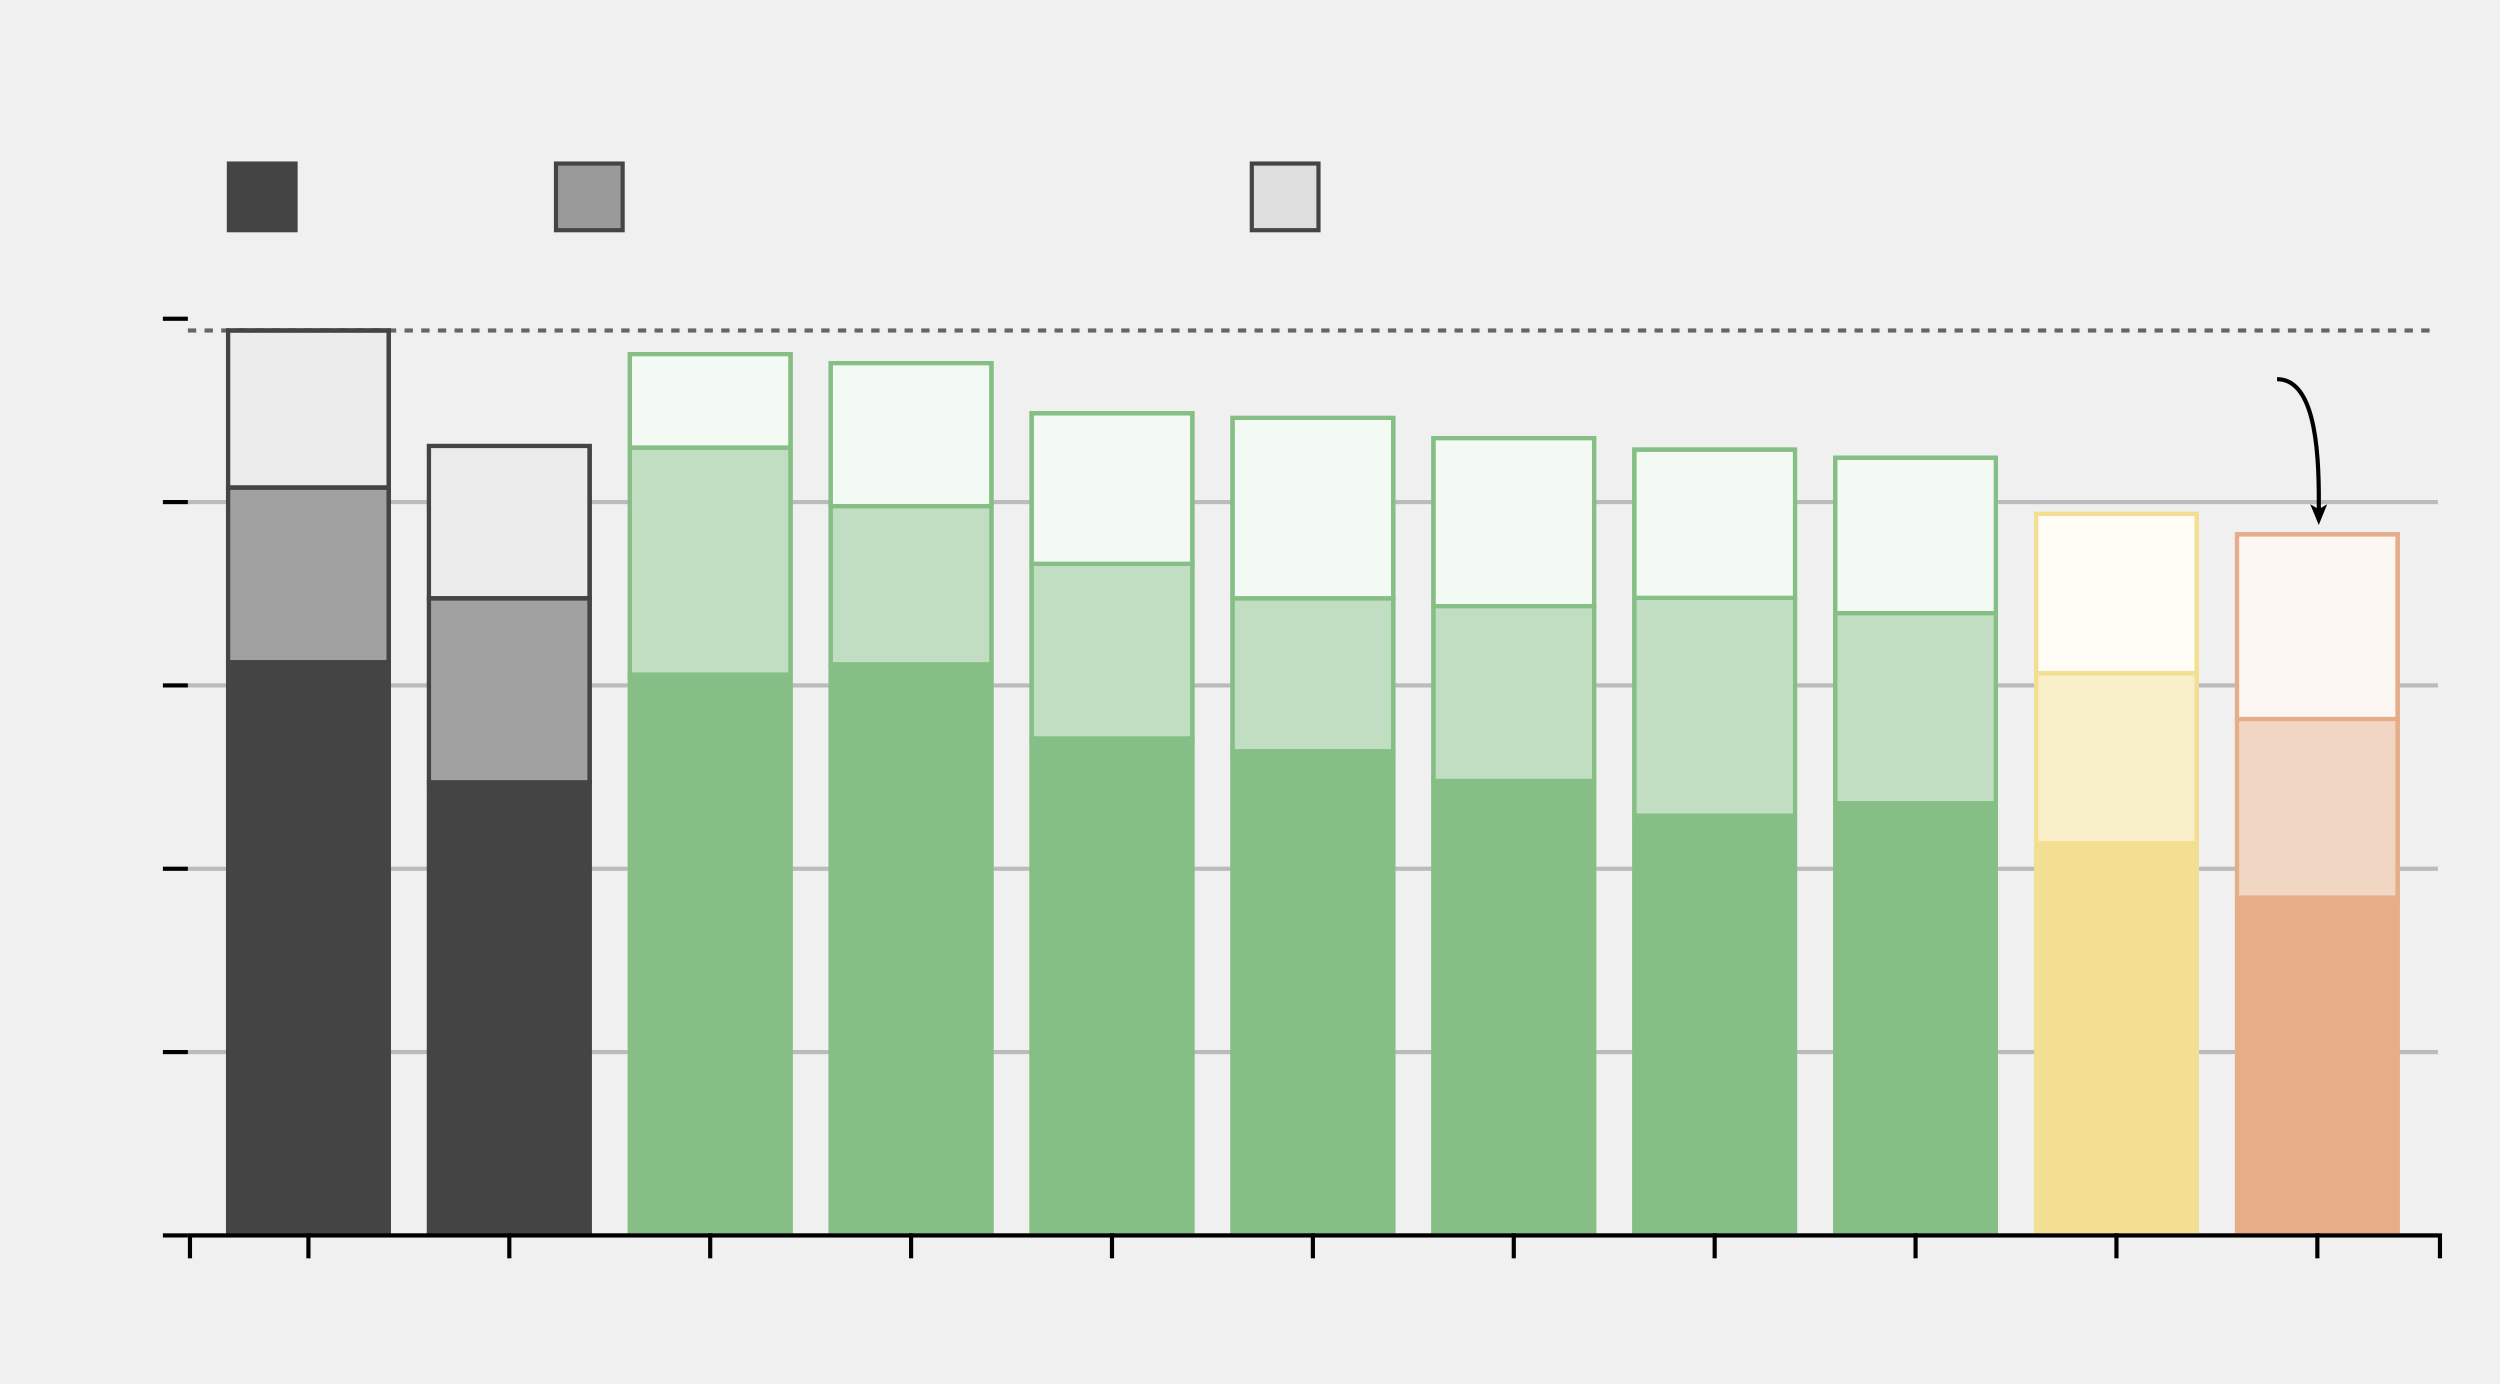
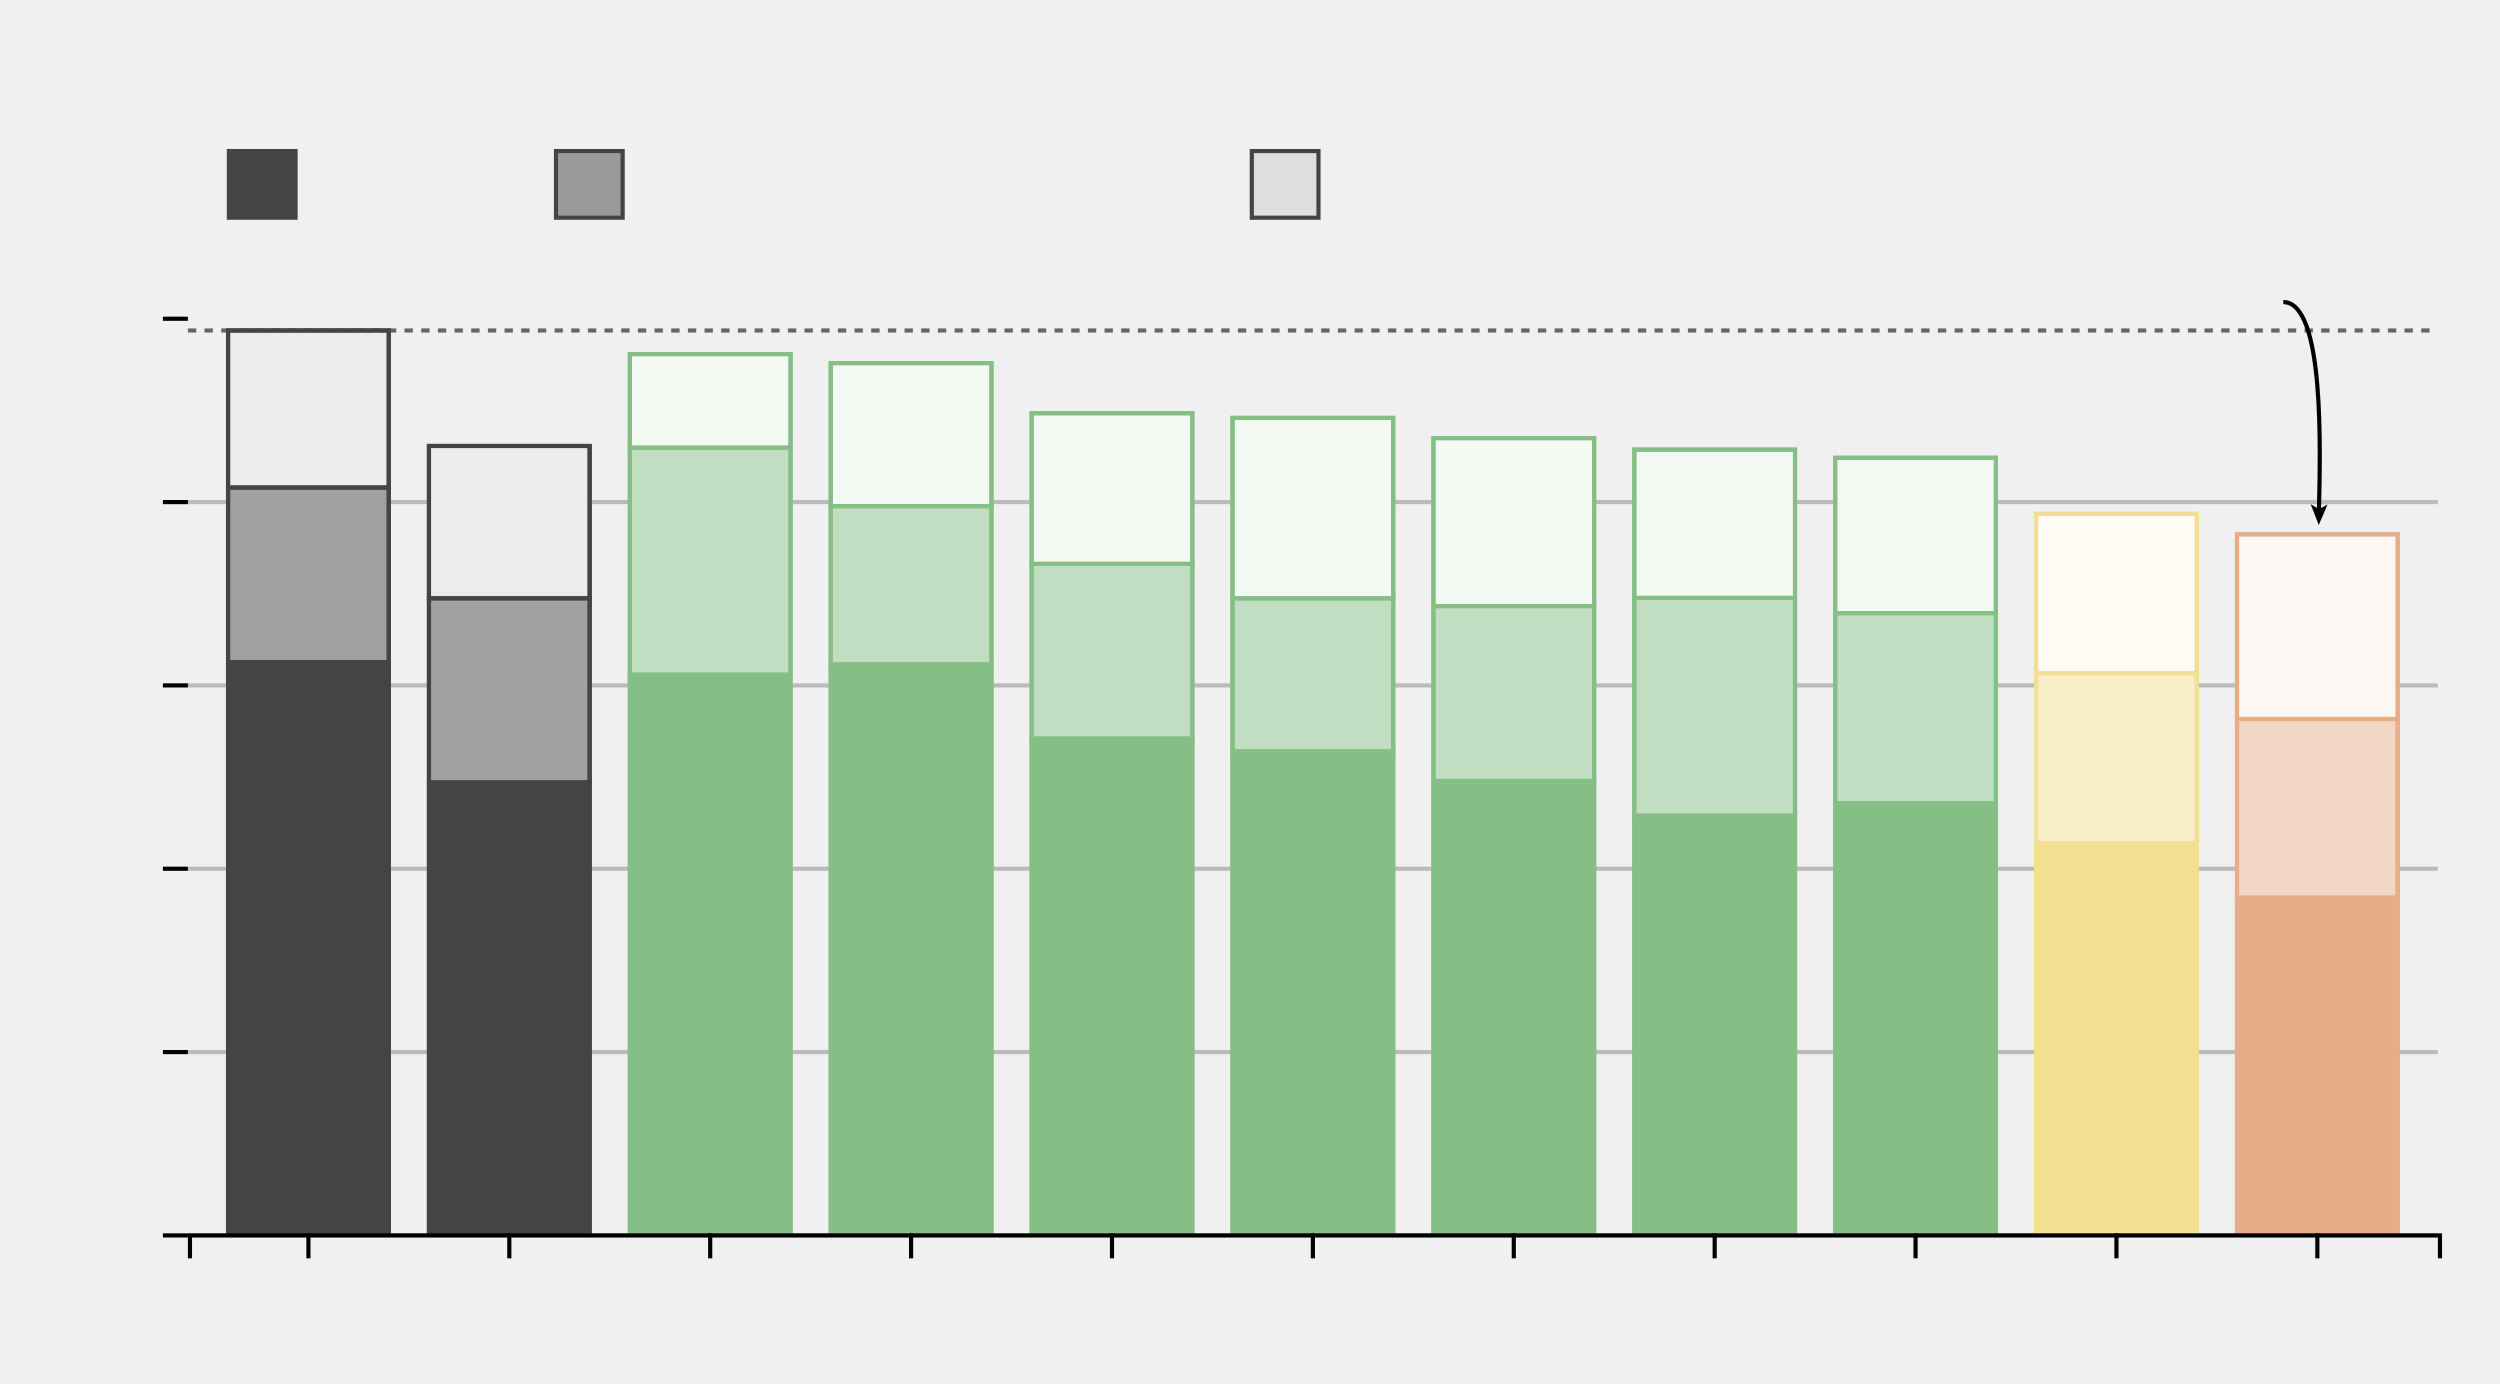
<svg xmlns="http://www.w3.org/2000/svg" version="1.2" baseProfile="tiny" id="g-mt-economy-6-income-components-medium-img" x="0px" y="0px" viewBox="0 0 600 332" xml:space="preserve">
  <g>
    <g transform="translate(50,40)">
      <g>
        <line fill="none" stroke="#666666" stroke-dasharray="2" x1="-4.908" y1="39.317" x2="535.092" y2="39.317" />
      </g>
      <g>
        <g transform="translate(0,220.5)">
          <line fill="none" stroke="#BBBBBB" x1="-4.908" y1="36" x2="535.092" y2="36" />
        </g>
        <g transform="translate(0,176.5)">
          <line fill="none" stroke="#BBBBBB" x1="-4.908" y1="36" x2="535.092" y2="36" />
        </g>
        <g transform="translate(0,132.5)">
          <line fill="none" stroke="#BBBBBB" x1="-4.908" y1="36" x2="535.092" y2="36" />
        </g>
        <g transform="translate(0,88.5)">
          <line fill="none" stroke="#BBBBBB" x1="-4.908" y1="36" x2="535.092" y2="36" />
        </g>
        <g transform="translate(0,44.5)">
          <line fill="none" stroke="#BBBBBB" x1="-4.908" y1="36" x2="535.092" y2="36" />
        </g>
      </g>
      <g>
        <rect x="4.735" y="39.317" fill="#FFFFFF" stroke="#444444" width="38.571" height="216.683" />
        <rect x="52.949" y="67.034" fill="#FFFFFF" stroke="#444444" width="38.571" height="188.966" />
        <rect x="101.164" y="44.979" fill="#FFFFFF" stroke="#86BF86" width="38.571" height="211.021" />
        <rect x="149.378" y="47.143" fill="#FFFFFF" stroke="#86BF86" width="38.571" height="208.857" />
        <rect x="197.592" y="59.176" fill="#FFFFFF" stroke="#86BF86" width="38.571" height="196.824" />
        <rect x="245.807" y="60.3" fill="#FFFFFF" stroke="#86BF86" width="38.571" height="195.7" />
        <rect x="294.021" y="65.148" fill="#FFFFFF" stroke="#86BF86" width="38.571" height="190.852" />
        <rect x="342.235" y="67.913" fill="#FFFFFF" stroke="#86BF86" width="38.571" height="188.087" />
        <rect x="390.449" y="69.871" fill="#FFFFFF" stroke="#86BF86" width="38.571" height="186.129" />
        <rect x="438.664" y="83.338" fill="#FFFFFF" stroke="#F2DF91" width="38.571" height="172.662" />
        <rect x="486.878" y="88.232" fill="#FFFFFF" stroke="#E5AE89" width="38.571" height="167.768" />
      </g>
      <g>
        <rect x="4.735" y="118.95" fill="#444444" stroke="#444444" width="38.571" height="137.05" />
        <rect x="52.949" y="147.785" fill="#444444" stroke="#444444" width="38.571" height="108.215" />
        <rect x="101.164" y="121.936" fill="#86BF86" stroke="#86BF86" width="38.571" height="134.064" />
        <rect x="149.378" y="119.473" fill="#86BF86" stroke="#86BF86" width="38.571" height="136.527" />
        <rect x="197.592" y="137.265" fill="#86BF86" stroke="#86BF86" width="38.571" height="118.735" />
        <rect x="245.807" y="140.333" fill="#86BF86" stroke="#86BF86" width="38.571" height="115.667" />
        <rect x="294.021" y="147.436" fill="#86BF86" stroke="#86BF86" width="38.571" height="108.564" />
        <rect x="342.235" y="155.78" fill="#86BF86" stroke="#86BF86" width="38.571" height="100.22" />
        <rect x="390.449" y="152.765" fill="#86BF86" stroke="#86BF86" width="38.571" height="103.235" />
        <rect x="438.664" y="162.378" fill="#F2DF91" stroke="#F2DF91" width="38.571" height="93.622" />
        <rect x="486.878" y="175.444" fill="#E5AE89" stroke="#E5AE89" width="38.571" height="80.556" />
      </g>
      <g>
        <rect x="4.735" y="77.013" fill="#444444" fill-opacity="0.5" stroke="#444444" width="38.571" height="41.937" />
        <rect x="52.949" y="103.593" fill="#444444" fill-opacity="0.5" stroke="#444444" width="38.571" height="44.192" />
        <rect x="101.164" y="67.452" fill="#86BF86" fill-opacity="0.5" stroke="#86BF86" width="38.571" height="54.484" />
        <rect x="149.378" y="81.481" fill="#86BF86" fill-opacity="0.5" stroke="#86BF86" width="38.571" height="37.992" />
        <rect x="197.592" y="95.331" fill="#86BF86" fill-opacity="0.5" stroke="#86BF86" width="38.571" height="41.934" />
        <rect x="245.807" y="103.606" fill="#86BF86" fill-opacity="0.5" stroke="#86BF86" width="38.571" height="36.728" />
        <rect x="294.021" y="105.474" fill="#86BF86" fill-opacity="0.5" stroke="#86BF86" width="38.571" height="41.963" />
        <rect x="342.235" y="103.5" fill="#86BF86" fill-opacity="0.5" stroke="#86BF86" width="38.571" height="52.28" />
        <rect x="390.449" y="107.152" fill="#86BF86" fill-opacity="0.5" stroke="#86BF86" width="38.571" height="45.613" />
        <rect x="438.664" y="121.566" fill="#F2DF91" fill-opacity="0.5" stroke="#F2DF91" width="38.571" height="40.812" />
        <rect x="486.878" y="132.557" fill="#E5AE89" fill-opacity="0.5" stroke="#E5AE89" width="38.571" height="42.887" />
      </g>
      <g>
        <rect x="4.735" y="39.317" fill="#444444" fill-opacity="0.1" stroke="#444444" width="38.571" height="37.696" />
        <rect x="52.949" y="67.034" fill="#444444" fill-opacity="0.1" stroke="#444444" width="38.571" height="36.558" />
        <rect x="101.164" y="44.979" fill="#86BF86" fill-opacity="0.1" stroke="#86BF86" width="38.571" height="22.473" />
        <rect x="149.378" y="47.143" fill="#86BF86" fill-opacity="0.1" stroke="#86BF86" width="38.571" height="34.338" />
        <rect x="197.592" y="59.176" fill="#86BF86" fill-opacity="0.1" stroke="#86BF86" width="38.571" height="36.155" />
        <rect x="245.807" y="60.3" fill="#86BF86" fill-opacity="0.1" stroke="#86BF86" width="38.571" height="43.306" />
        <rect x="294.021" y="65.148" fill="#86BF86" fill-opacity="0.1" stroke="#86BF86" width="38.571" height="40.326" />
        <rect x="342.235" y="67.913" fill="#86BF86" fill-opacity="0.1" stroke="#86BF86" width="38.571" height="35.587" />
        <rect x="390.449" y="69.871" fill="#86BF86" fill-opacity="0.1" stroke="#86BF86" width="38.571" height="37.281" />
        <rect x="438.664" y="83.338" fill="#F2DF91" fill-opacity="0.1" stroke="#F2DF91" width="38.571" height="38.228" />
        <rect x="486.878" y="88.232" fill="#E5AE89" fill-opacity="0.1" stroke="#E5AE89" width="38.571" height="44.325" />
      </g>
      <g transform="translate(0,220)">
        <path fill="none" stroke="#000000" d="M-4.408,42v-5.5h540V42" />
        <g transform="translate(28.92857,0)">
          <line fill="none" stroke="#000000" x1="-4.908" y1="36" x2="-4.908" y2="42" />
-           <text transform="matrix(1 0 0 1 -11.7993 52.1)" display="none" font-family="'ArialMT'" font-size="10px">US</text>
+           <text transform="matrix(1 0 0 1 -13.1885 52.1)" display="none" font-family="'ArialMT'" font-size="12px">US</text>
        </g>
        <g transform="translate(77.14286,0)">
          <line fill="none" stroke="#000000" x1="-4.908" y1="36" x2="-4.908" y2="42" />
          <g display="none">
-             <text transform="matrix(1 0 0 1 -13.9946 52.1)" display="inline" font-family="'ArialMT'" font-size="10px">M</text>
-             <text transform="matrix(1 0 0 1 -5.6646 52.1)" display="inline" font-family="'ArialMT'" font-size="10px">T</text>
+             <text transform="matrix(1 0 0 1 -15.4204 52.1)" display="inline" font-family="'ArialMT'" font-size="12px">M</text>
+             <text transform="matrix(1 0 0 1 -5.4243 52.1)" display="inline" font-family="'ArialMT'" font-size="12px">T</text>
          </g>
        </g>
        <g transform="translate(125.3571,0)">
          <line fill="none" stroke="#000000" x1="-4.908" y1="36" x2="-4.908" y2="42" />
-           <text transform="matrix(1 0 0 1 -27.1538 52.1)" display="none" font-family="'ArialMT'" font-size="10px">Bozeman</text>
+           <text transform="matrix(1 0 0 1 -31.3784 52.1)" display="none" font-family="'ArialMT'" font-size="12px">Bozeman</text>
        </g>
        <g transform="translate(173.5714,0)">
          <line fill="none" stroke="#000000" x1="-4.908" y1="36" x2="-4.908" y2="42" />
-           <text transform="matrix(1 0 0 1 -21.5874 52.1)" display="none" font-family="'ArialMT'" font-size="10px">Billings</text>
+           <text transform="matrix(1 0 0 1 -24.7554 52.1)" display="none" font-family="'ArialMT'" font-size="12px">Billings</text>
        </g>
        <g transform="translate(221.7857,0)">
          <line fill="none" stroke="#000000" x1="-4.908" y1="36" x2="-4.908" y2="42" />
-           <text transform="matrix(1 0 0 1 -21.5972 52.1)" display="none" font-family="'ArialMT'" font-size="10px">Helena</text>
+           <text transform="matrix(1 0 0 1 -24.7661 52.1)" display="none" font-family="'ArialMT'" font-size="12px">Helena</text>
        </g>
        <g transform="translate(270,0)">
          <line fill="none" stroke="#000000" x1="-4.908" y1="36" x2="-4.908" y2="42" />
-           <text transform="matrix(1 0 0 1 -18.2573 52.1)" display="none" font-family="'ArialMT'" font-size="10px">Butte</text>
+           <text transform="matrix(1 0 0 1 -20.5923 52.1)" display="none" font-family="'ArialMT'" font-size="12px">Butte</text>
        </g>
        <g transform="translate(318.2143,0)">
          <line fill="none" stroke="#000000" x1="-4.908" y1="36" x2="-4.908" y2="42" />
-           <text transform="matrix(1 0 0 1 -29.8091 52.1)" display="none" font-family="'ArialMT'" font-size="10px">Great Falls</text>
+           <g display="none">
+             <text transform="matrix(1 0 0 1 -20.3643 52.1)" display="inline" font-family="'ArialMT'" font-size="12px">Great</text>
+             <text transform="matrix(1 0 0 1 -18.0264 66.5004)" display="inline" font-family="'ArialMT'" font-size="12px">Falls</text>
+           </g>
        </g>
        <g transform="translate(366.4286,0)">
          <line fill="none" stroke="#000000" x1="-4.908" y1="36" x2="-4.908" y2="42" />
-           <text transform="matrix(1 0 0 1 -26.3657 52.1)" display="none" font-family="'ArialMT'" font-size="10px">Missoula</text>
+           <text transform="matrix(1 0 0 1 -30.3115 52.1)" display="none" font-family="'ArialMT'" font-size="12px">Missoula</text>
        </g>
        <g transform="translate(414.6429,0)">
          <line fill="none" stroke="#000000" x1="-4.908" y1="36" x2="-4.908" y2="42" />
-           <text transform="matrix(1 0 0 1 -24.1489 52.1)" display="none" font-family="'ArialMT'" font-size="10px">Kalispell</text>
+           <text transform="matrix(1 0 0 1 -27.873 52.1)" display="none" font-family="'ArialMT'" font-size="12px">Kalispell</text>
        </g>
        <g transform="translate(462.8571,0)">
          <line fill="none" stroke="#000000" x1="-4.908" y1="36" x2="-4.908" y2="42" />
-           <text transform="matrix(1 0 0 1 -20.144 52.1)" display="none" font-family="'ArialMT'" font-size="10px">Plains</text>
+           <text transform="matrix(1 0 0 1 -22.8677 52.1)" display="none" font-family="'ArialMT'" font-size="12px">Plains</text>
        </g>
        <g transform="translate(511.0714,0)">
          <line fill="none" stroke="#000000" x1="-4.908" y1="36" x2="-4.908" y2="42" />
-           <text transform="matrix(1 0 0 1 -28.0454 52.1)" display="none" font-family="'ArialMT'" font-size="10px">Mountains</text>
+           <text transform="matrix(1 0 0 1 -32.6592 52.1)" display="none" font-family="'ArialMT'" font-size="12px">Mountains</text>
        </g>
      </g>
      <g>
        <g transform="translate(0,220.5)">
          <line fill="none" stroke="#000000" x1="-4.908" y1="36" x2="-10.908" y2="36" />
-           <text transform="matrix(1 0 0 1 -25.0308 39.2)" display="none" font-family="'ArialMT'" font-size="10px">$0</text>
+           <text transform="matrix(1 0 0 1 -30.3784 41.2)" display="none" font-family="'ArialMT'" font-size="12px">$0</text>
        </g>
        <g transform="translate(0,176.5)">
          <line fill="none" stroke="#000000" x1="-4.908" y1="36" x2="-10.908" y2="36" />
-           <text transform="matrix(1 0 0 1 -35.5923 39.2)" display="none" font-family="'ArialMT'" font-size="10px">$10k</text>
+           <text transform="matrix(1 0 0 1 -42.6138 39.2)" display="none" font-family="'ArialMT'" font-size="12px">$10k</text>
        </g>
        <g transform="translate(0,132.5)">
          <line fill="none" stroke="#000000" x1="-4.908" y1="36" x2="-10.908" y2="36" />
-           <text transform="matrix(1 0 0 1 -35.5923 39.2)" display="none" font-family="'ArialMT'" font-size="10px">$20k</text>
+           <text transform="matrix(1 0 0 1 -42.6138 39.2)" display="none" font-family="'ArialMT'" font-size="12px">$20k</text>
        </g>
        <g transform="translate(0,88.5)">
          <line fill="none" stroke="#000000" x1="-4.908" y1="36" x2="-10.908" y2="36" />
-           <text transform="matrix(1 0 0 1 -35.5923 39.2)" display="none" font-family="'ArialMT'" font-size="10px">$30k</text>
+           <text transform="matrix(1 0 0 1 -42.6138 39.2)" display="none" font-family="'ArialMT'" font-size="12px">$30k</text>
        </g>
        <g transform="translate(0,44.5)">
          <line fill="none" stroke="#000000" x1="-4.908" y1="36" x2="-10.908" y2="36" />
-           <text transform="matrix(1 0 0 1 -35.5923 39.2)" display="none" font-family="'ArialMT'" font-size="10px">$40k</text>
+           <text transform="matrix(1 0 0 1 -42.6138 39.2)" display="none" font-family="'ArialMT'" font-size="12px">$40k</text>
        </g>
        <g transform="translate(0,0.5)">
          <line fill="none" stroke="#000000" x1="-4.908" y1="36" x2="-10.908" y2="36" />
-           <text transform="matrix(1 0 0 1 -35.5923 39.2)" display="none" font-family="'ArialMT'" font-size="10px">$50k</text>
+           <text transform="matrix(1 0 0 1 -42.6138 39.2)" display="none" font-family="'ArialMT'" font-size="12px">$50k</text>
        </g>
      </g>
    </g>
    <g>
-       <rect x="54.934" y="39.25" fill="#444444" stroke="#444444" width="16" height="16" />
-       <rect x="133.434" y="39.25" fill="#444444" fill-opacity="0.5" stroke="#444444" width="16" height="16" />
-       <rect x="300.434" y="39.25" fill="#444444" fill-opacity="0.1" stroke="#444444" width="16" height="16" />
+       <rect x="54.934" y="36.25" fill="#444444" stroke="#444444" width="16" height="16" />
+       <rect x="133.434" y="36.25" fill="#444444" fill-opacity="0.5" stroke="#444444" width="16" height="16" />
+       <rect x="300.434" y="36.25" fill="#444444" fill-opacity="0.1" stroke="#444444" width="16" height="16" />
    </g>
    <g>
-       <path fill="none" stroke="#000000" stroke-miterlimit="10" d="M546.5,91c9.865,0,10.079,20.109,10.018,31.471" />
+       <path fill="none" stroke="#000000" stroke-miterlimit="10" d="M548,72.5c9.994,0,8.844,35.904,8.551,49.973" />
      <g>
-         <polygon points="556.5,126 554.459,121.029 556.494,122.206 558.524,121.022    " />
+         <polygon points="556.5,126 554.554,120.991 556.566,122.206 558.618,121.061    " />
      </g>
    </g>
  </g>
  <style type="text/css">
#g-mt-economy-6-income-components-medium-img rect, #g-mt-economy-6-income-components-medium-img circle, #g-mt-economy-6-income-components-medium-img path, #g-mt-economy-6-income-components-medium-img line, #g-mt-economy-6-income-components-medium-img polyline { vector-effect: non-scaling-stroke; }
</style>
</svg>
